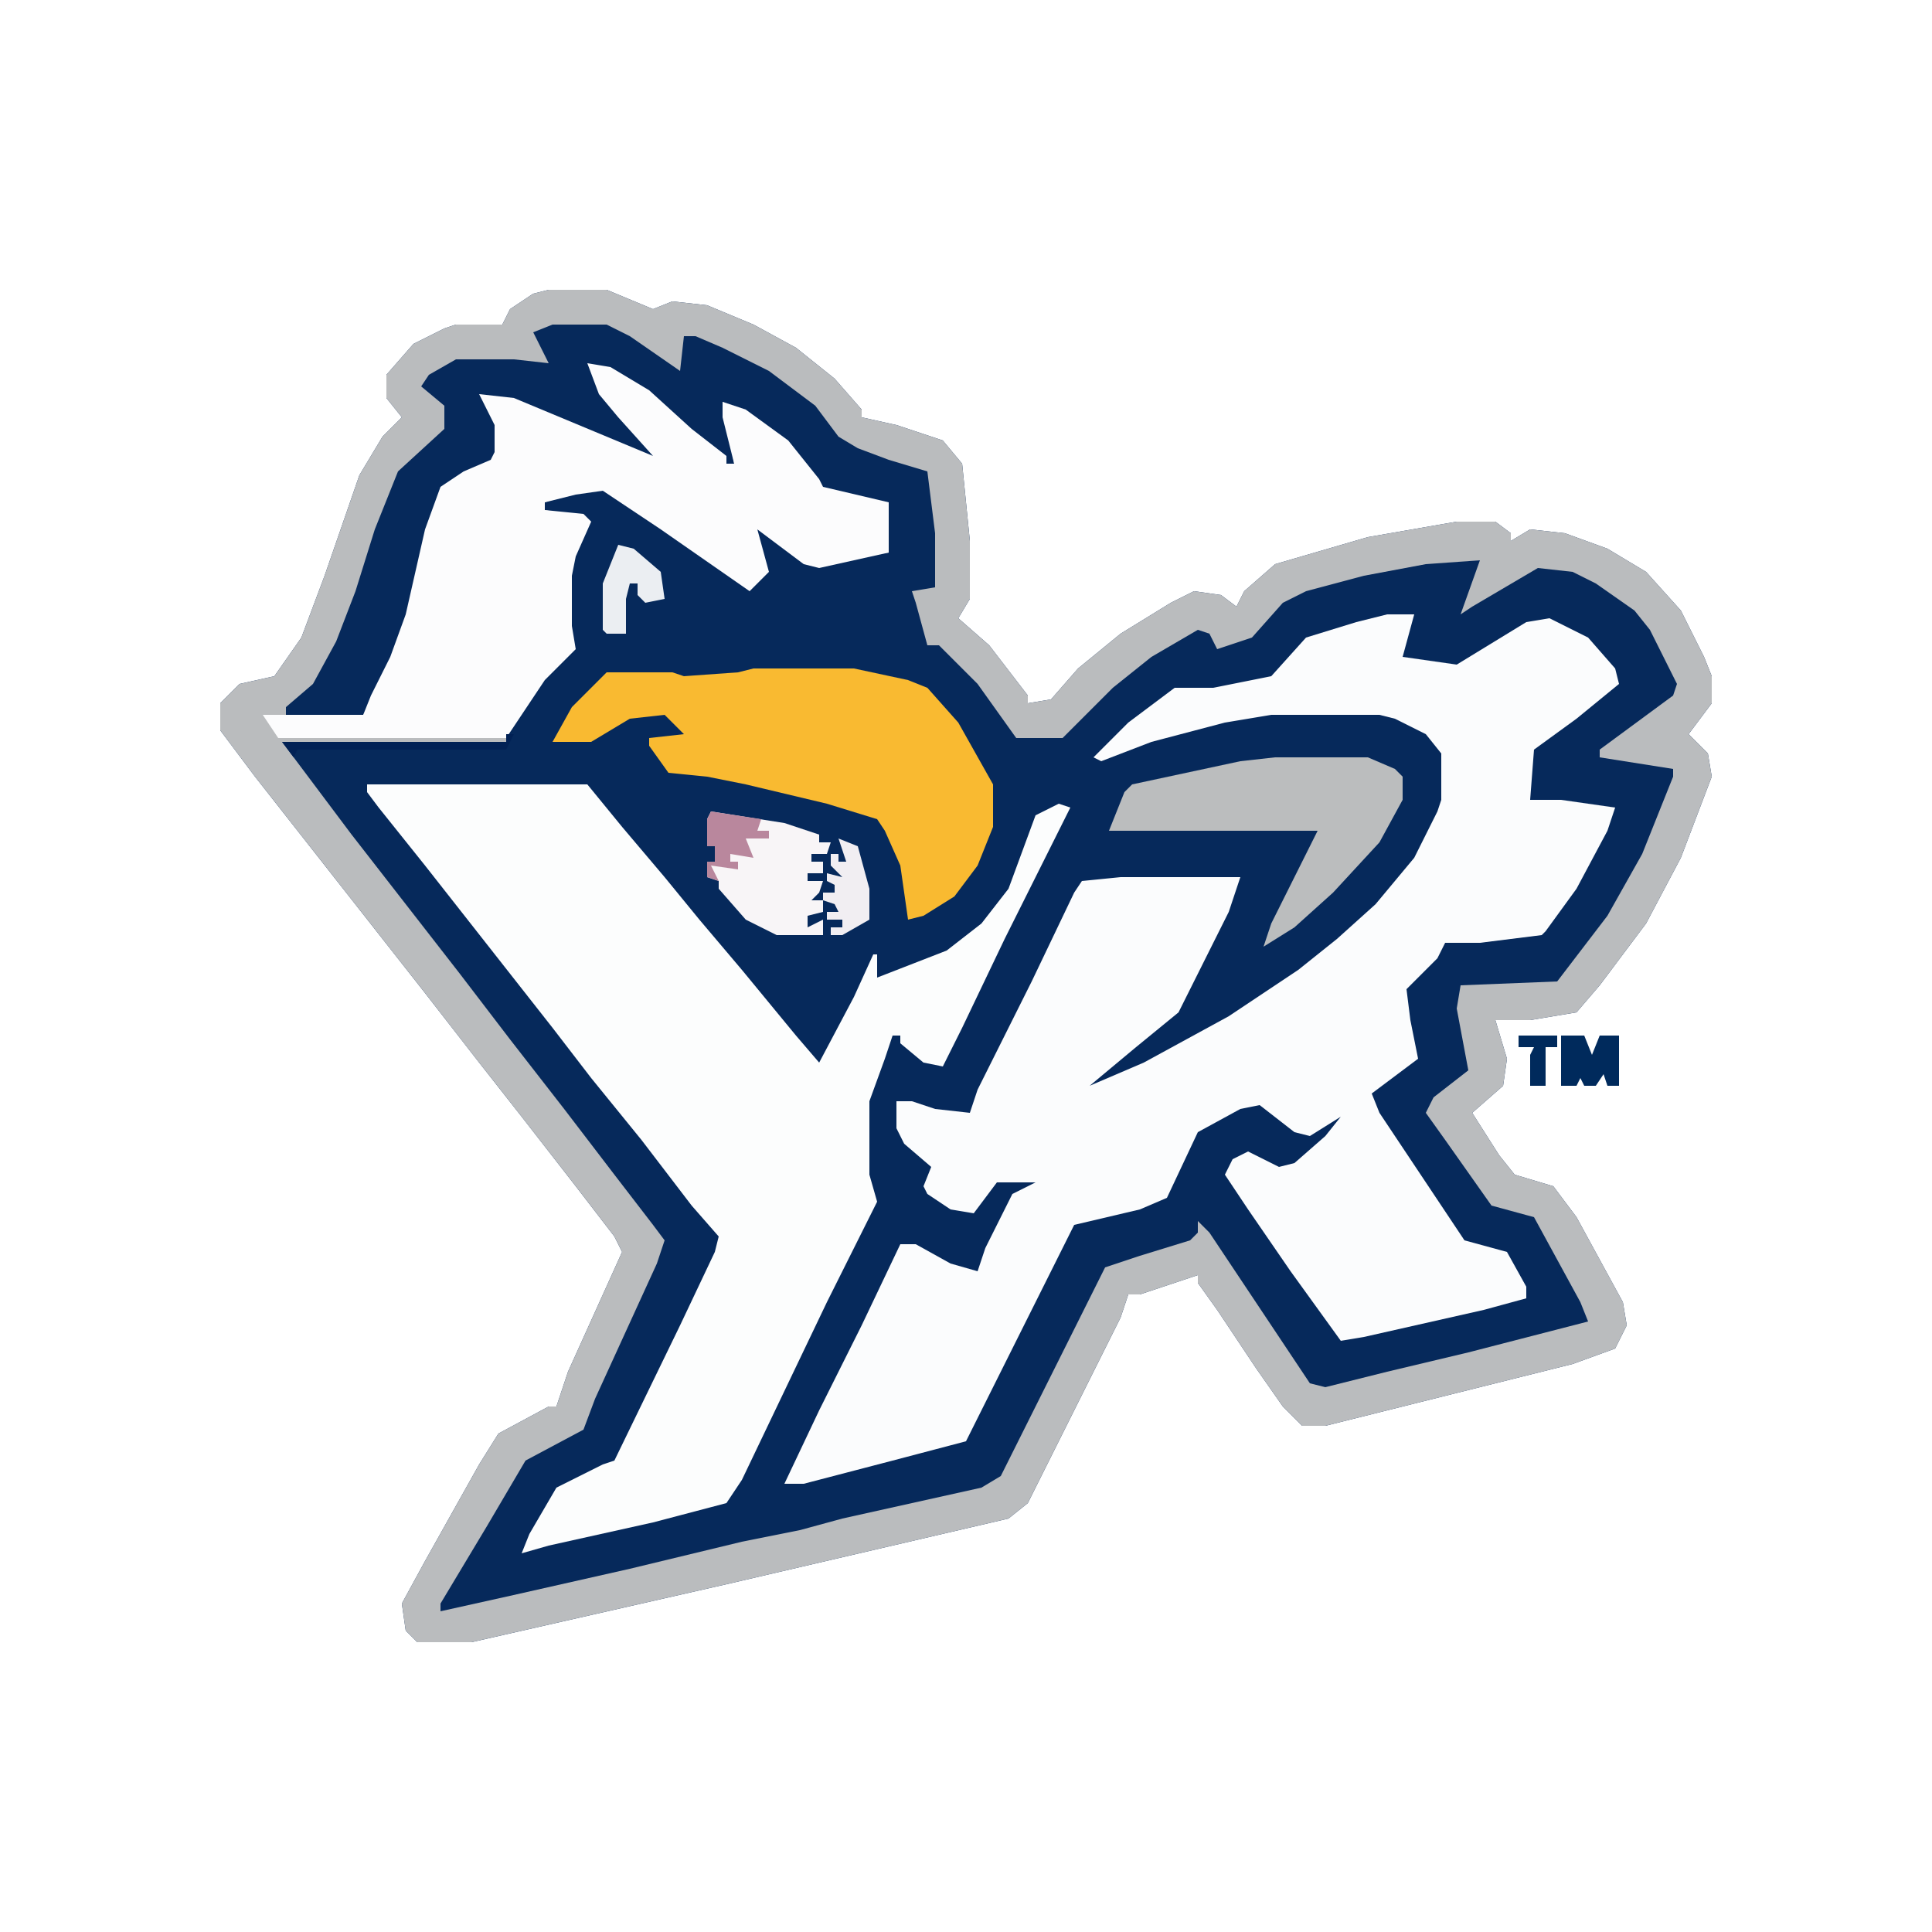
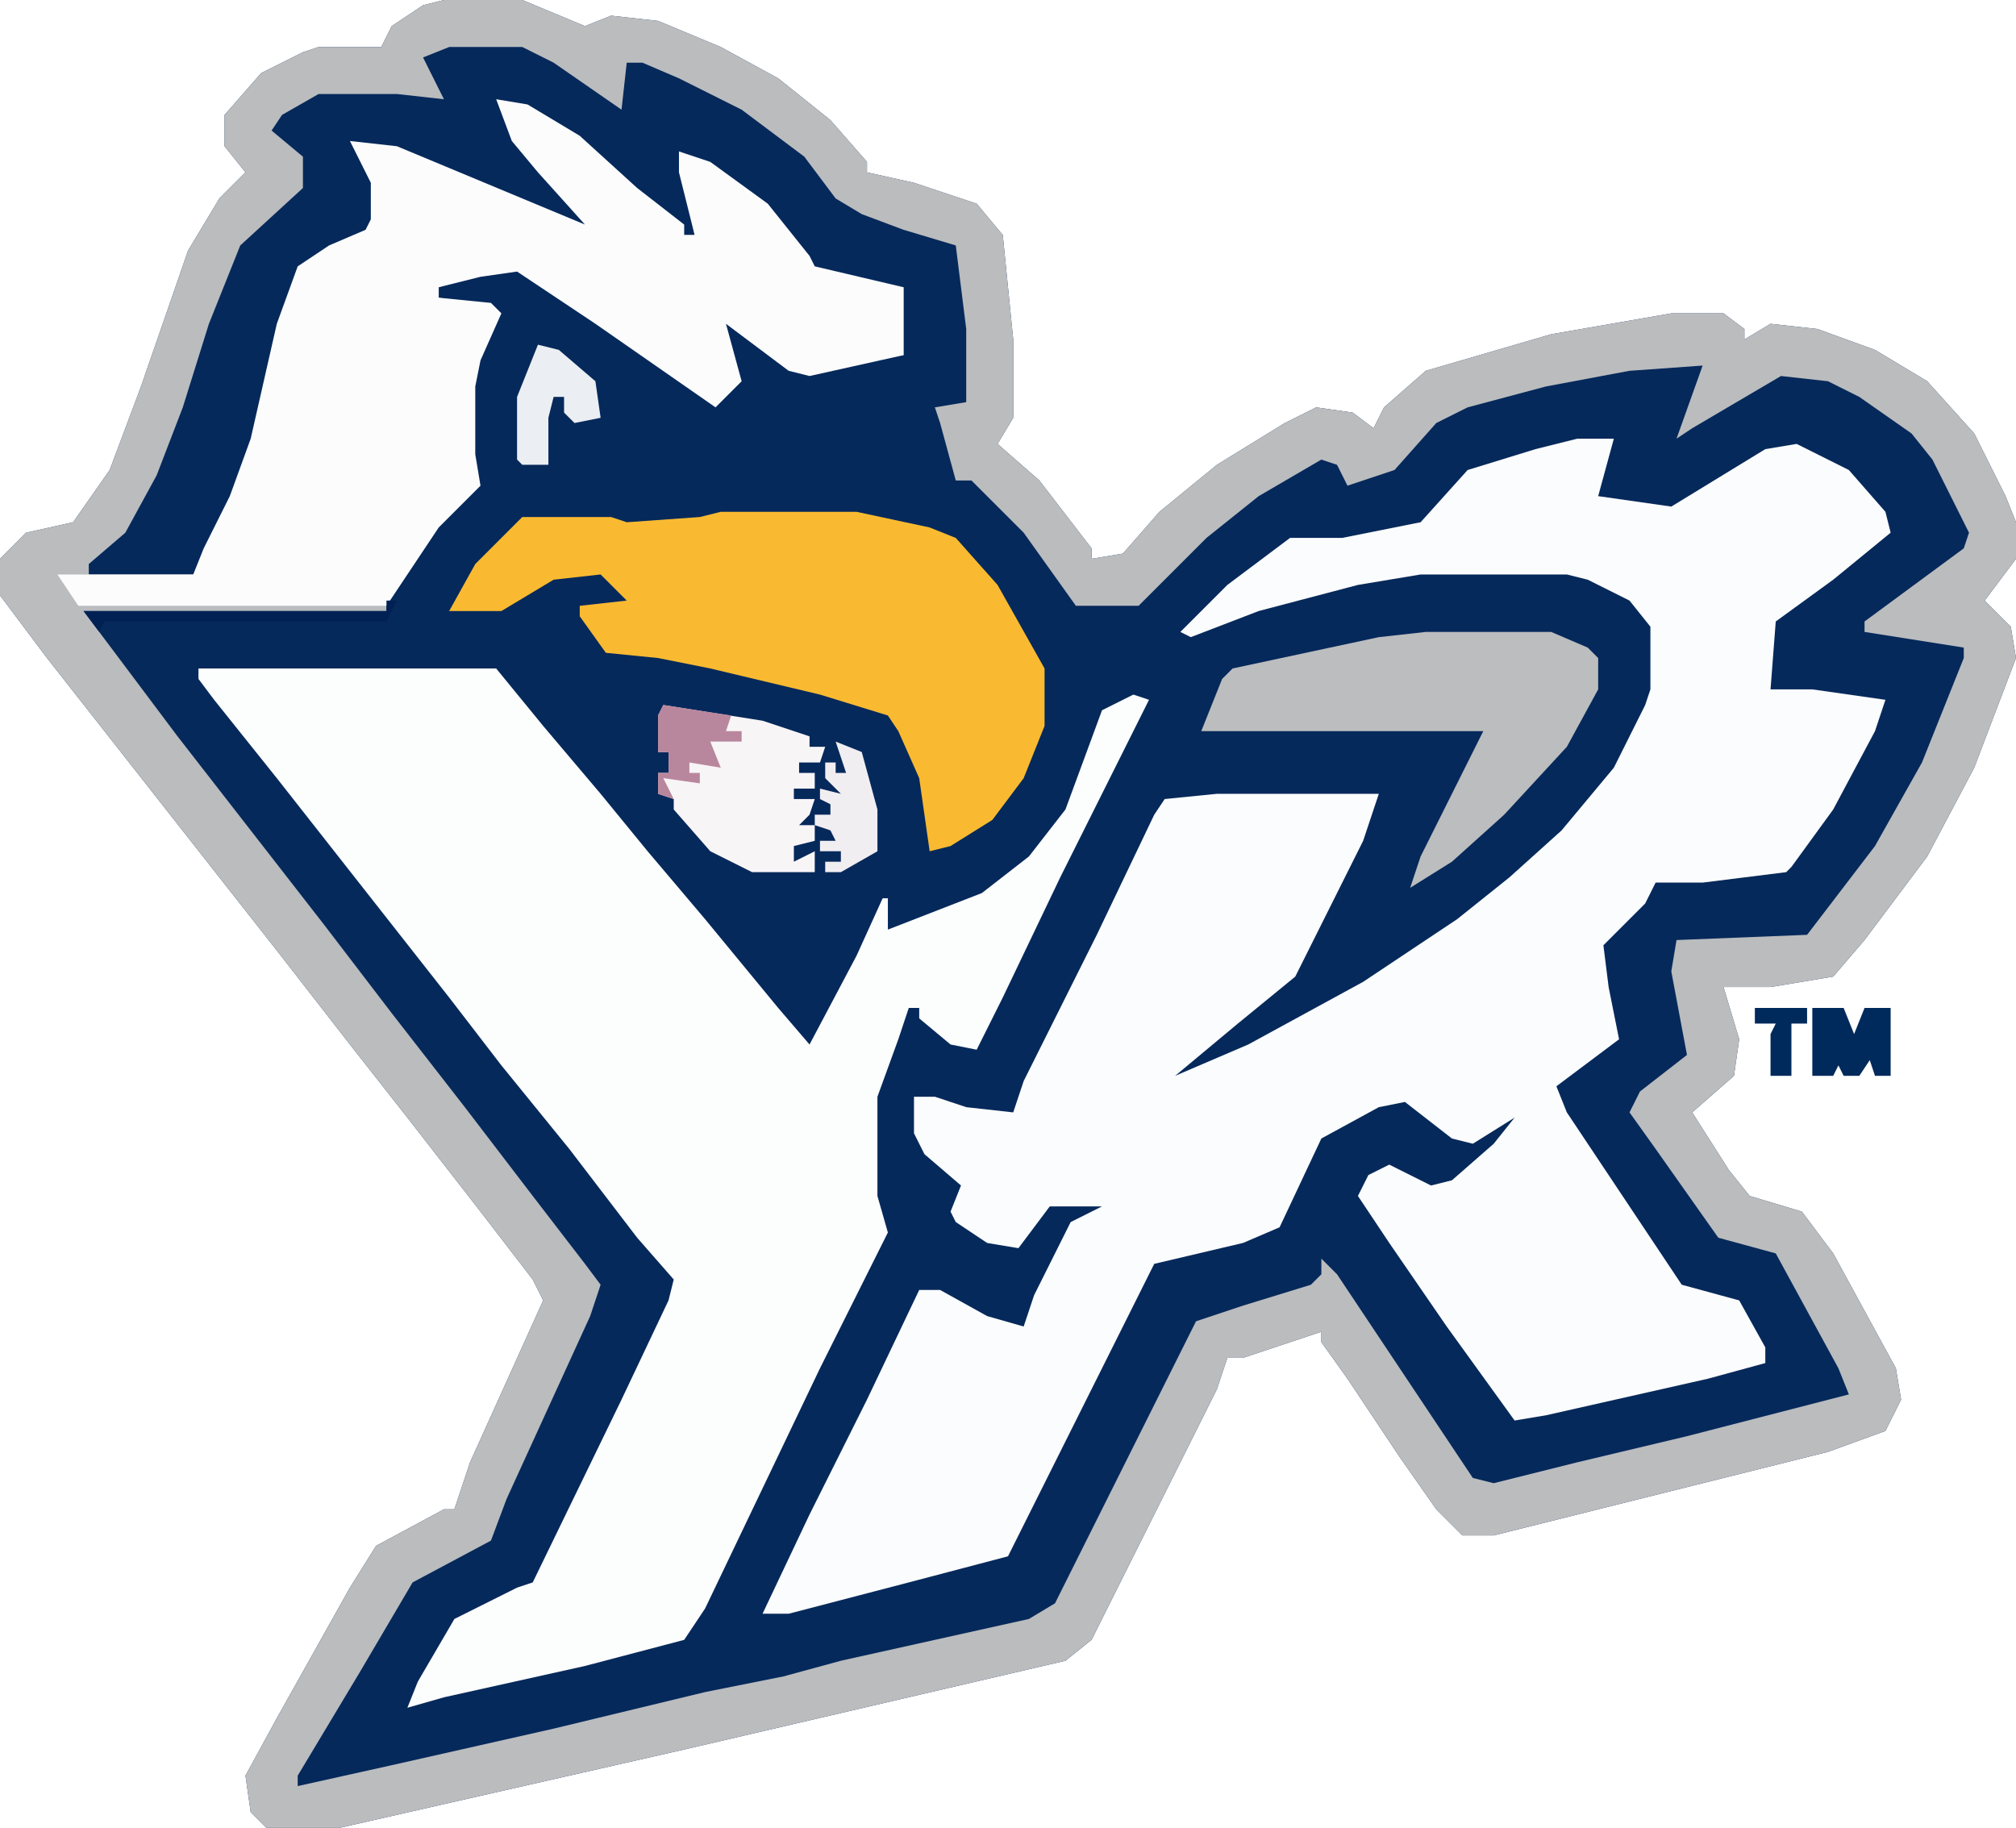
- <svg xmlns="http://www.w3.org/2000/svg" version="1.1" width="500" height="500">
-   <path d="M0,0 L15,0 L27,5 L32,3 L41,4 L53,9 L64,15 L74,23 L81,31 L81,33 L90,35 L102,39 L107,45 L109,65 L109,80 L106,85 L114,92 L124,105 L124,107 L130,106 L137,98 L148,89 L161,81 L167,78 L174,79 L178,82 L180,78 L188,71 L212,64 L235,60 L245,60 L249,63 L249,65 L254,62 L263,63 L274,67 L284,73 L293,83 L299,95 L301,100 L301,107 L295,115 L300,120 L301,126 L293,147 L284,164 L272,180 L266,187 L254,189 L245,189 L248,199 L247,206 L239,213 L246,224 L250,229 L260,232 L266,240 L278,262 L279,268 L276,274 L265,278 L201,294 L195,294 L190,289 L183,279 L173,264 L168,257 L168,255 L153,260 L150,260 L148,266 L124,314 L119,318 L46,335 L-20,350 L-34,350 L-37,347 L-38,340 L-32,329 L-18,304 L-13,296 L0,289 L2,289 L5,280 L19,249 L17,245 L7,232 L-7,214 L-18,200 L-32,182 L-43,168 L-54,154 L-65,140 L-76,126 L-85,114 L-85,107 L-80,102 L-71,100 L-64,90 L-58,74 L-49,48 L-43,38 L-38,33 L-42,28 L-42,22 L-35,14 L-27,10 L-24,9 L-12,9 L-10,5 L-4,1 Z " fill="#06295B" transform="translate(142,75)" />
-   <path d="M0,0 L15,0 L27,5 L32,3 L41,4 L53,9 L64,15 L74,23 L81,31 L81,33 L90,35 L102,39 L107,45 L109,65 L109,80 L106,85 L114,92 L124,105 L124,107 L130,106 L137,98 L148,89 L161,81 L167,78 L174,79 L178,82 L180,78 L188,71 L212,64 L235,60 L245,60 L249,63 L249,65 L254,62 L263,63 L274,67 L284,73 L293,83 L299,95 L301,100 L301,107 L295,115 L300,120 L301,126 L293,147 L284,164 L272,180 L266,187 L254,189 L245,189 L248,199 L247,206 L239,213 L246,224 L250,229 L260,232 L266,240 L278,262 L279,268 L276,274 L265,278 L201,294 L195,294 L190,289 L183,279 L173,264 L168,257 L168,255 L153,260 L150,260 L148,266 L124,314 L119,318 L46,335 L-20,350 L-34,350 L-37,347 L-38,340 L-32,329 L-18,304 L-13,296 L0,289 L2,289 L5,280 L19,249 L17,245 L7,232 L-7,214 L-18,200 L-32,182 L-43,168 L-54,154 L-65,140 L-76,126 L-85,114 L-85,107 L-80,102 L-71,100 L-64,90 L-58,74 L-49,48 L-43,38 L-38,33 L-42,28 L-42,22 L-35,14 L-27,10 L-24,9 L-12,9 L-10,5 L-4,1 Z M1,9 L-4,11 L0,19 L-9,18 L-24,18 L-31,22 L-33,25 L-27,30 L-27,36 L-39,47 L-45,62 L-50,78 L-55,91 L-61,102 L-68,108 L-68,110 L-48,110 L-43,102 L-36,84 L-31,62 L-27,51 L-14,44 L-13,42 L-13,35 L-17,28 L-9,29 L15,39 L26,44 L28,43 L19,33 L14,27 L11,20 L16,21 L26,27 L37,37 L45,43 L46,45 L48,45 L45,29 L56,35 L64,42 L71,52 L84,55 L88,55 L88,68 L79,69 L67,71 L54,61 L53,63 L56,73 L52,77 L29,61 L14,51 L7,52 L-1,55 L-1,57 L9,59 L9,62 L6,69 L5,74 L5,87 L6,93 L-2,101 L-11,115 L-11,117 L-69,117 L-63,125 L-51,141 L-37,159 L-23,177 L-10,194 L4,212 L17,229 L27,242 L30,246 L28,252 L12,287 L9,295 L-6,303 L-16,320 L-28,340 L-28,342 L-10,338 L21,331 L50,324 L65,321 L76,318 L112,310 L117,307 L144,253 L153,250 L166,246 L168,244 L168,241 L171,244 L183,262 L197,283 L201,284 L217,280 L238,275 L269,267 L267,262 L255,240 L244,237 L232,220 L227,213 L229,209 L238,202 L235,186 L236,180 L261,179 L274,162 L283,146 L291,126 L291,124 L272,121 L272,119 L291,105 L292,102 L285,88 L281,83 L271,76 L265,73 L256,72 L239,82 L236,84 L241,70 L227,71 L211,74 L196,78 L190,81 L182,90 L173,93 L171,89 L168,88 L156,95 L146,103 L133,116 L121,116 L111,102 L101,92 L98,92 L95,81 L94,78 L100,77 L100,63 L98,47 L88,44 L80,41 L75,38 L69,30 L57,21 L45,15 L38,12 L35,12 L34,21 L21,12 L15,9 Z " fill="#BABCBE" transform="translate(142,75)" />
-   <path d="M0,0 L7,0 L4,11 L18,13 L36,2 L42,1 L52,6 L59,14 L60,18 L49,27 L38,35 L37,48 L45,48 L59,50 L57,56 L49,71 L41,82 L40,83 L24,85 L15,85 L13,89 L5,97 L6,105 L8,115 L-4,124 L-2,129 L12,150 L20,162 L31,165 L36,174 L36,177 L25,180 L-6,187 L-12,188 L-25,170 L-36,154 L-42,145 L-40,141 L-36,139 L-28,143 L-24,142 L-16,135 L-12,130 L-20,135 L-24,134 L-33,127 L-38,128 L-49,134 L-57,151 L-64,154 L-81,158 L-109,214 L-128,219 L-151,225 L-156,225 L-147,206 L-136,184 L-126,163 L-122,163 L-113,168 L-106,170 L-104,164 L-97,150 L-91,147 L-101,147 L-107,155 L-113,154 L-119,150 L-120,148 L-118,143 L-125,137 L-127,133 L-127,126 L-123,126 L-117,128 L-108,129 L-106,123 L-92,95 L-81,72 L-79,69 L-69,68 L-38,68 L-41,77 L-49,93 L-54,103 L-65,112 L-77,122 L-63,116 L-41,104 L-23,92 L-13,84 L-3,75 L7,63 L13,51 L14,48 L14,36 L10,31 L2,27 L-2,26 L-30,26 L-42,28 L-61,33 L-74,38 L-76,37 L-67,28 L-55,19 L-45,19 L-30,16 L-21,6 L-8,2 Z " fill="#FBFCFD" transform="translate(359,159)" />
-   <path d="M0,0 L57,0 L66,11 L77,24 L86,35 L97,48 L111,65 L117,72 L126,55 L131,44 L132,44 L132,50 L150,43 L159,36 L166,27 L173,8 L179,5 L182,6 L165,40 L154,63 L149,73 L144,72 L138,67 L138,65 L136,65 L134,71 L130,82 L130,101 L132,108 L119,134 L108,157 L97,180 L93,186 L74,191 L47,197 L40,199 L42,194 L49,182 L61,176 L64,175 L81,140 L90,121 L91,117 L84,109 L71,92 L58,76 L48,63 L37,49 L26,35 L15,21 L3,6 L0,2 Z " fill="#FCFDFD" transform="translate(95,203)" />
-   <path d="M0,0 L6,1 L16,7 L27,17 L36,24 L36,26 L38,26 L35,14 L35,10 L41,12 L52,20 L60,30 L61,32 L78,36 L78,49 L60,53 L56,52 L44,43 L47,54 L42,59 L19,43 L4,33 L-3,34 L-11,36 L-11,38 L-1,39 L1,41 L-3,50 L-4,55 L-4,68 L-3,74 L-11,82 L-21,97 L-80,97 L-84,91 L-58,91 L-56,86 L-51,76 L-47,65 L-42,43 L-38,32 L-32,28 L-25,25 L-24,23 L-24,16 L-28,8 L-19,9 L5,19 L17,24 L8,14 L3,8 Z " fill="#FCFCFD" transform="translate(152,94)" />
-   <path d="M0,0 L26,0 L40,3 L45,5 L53,14 L62,30 L62,41 L58,51 L52,59 L44,64 L40,65 L38,51 L34,42 L32,39 L19,35 L-2,30 L-12,28 L-22,27 L-27,20 L-27,18 L-18,17 L-23,12 L-32,13 L-42,19 L-52,19 L-47,10 L-38,1 L-21,1 L-18,2 L-4,1 Z " fill="#F9BA31" transform="translate(195,173)" />
-   <path d="M0,0 L24,0 L31,3 L33,5 L33,11 L27,22 L15,35 L5,44 L-3,49 L-1,43 L11,19 L-43,19 L-39,9 L-37,7 L-9,1 Z " fill="#BBBDBE" transform="translate(330,196)" />
-   <path d="M0,0 L19,3 L28,6 L28,8 L31,8 L30,11 L26,11 L26,13 L29,13 L29,16 L25,16 L25,18 L29,18 L28,21 L26,23 L29,23 L29,26 L25,27 L25,30 L29,28 L29,32 L17,32 L9,28 L2,20 L2,18 L-1,17 L-1,13 L1,13 L1,9 L-1,9 L-1,2 Z " fill="#F8F5F7" transform="translate(184,210)" />
-   <path d="M0,0 L4,1 L11,7 L12,14 L7,15 L5,13 L5,10 L3,10 L2,14 L2,23 L-3,23 L-4,22 L-4,10 Z " fill="#EBEEF2" transform="translate(160,141)" />
-   <path d="M0,0 L5,2 L8,13 L8,21 L1,25 L-2,25 L-2,23 L1,23 L1,21 L-3,21 L-3,19 L0,19 L-1,17 L-4,16 L-4,14 L-1,14 L-1,12 L-3,11 L-3,9 L1,10 L-2,7 L-2,4 L0,4 L0,6 L2,6 Z " fill="#F1EEF2" transform="translate(217,217)" />
-   <path d="M0,0 L6,0 L8,5 L10,0 L15,0 L15,13 L12,13 L11,10 L9,13 L6,13 L5,11 L4,13 L0,13 Z " fill="#002A5C" transform="translate(404,268)" />
-   <path d="M0,0 L13,2 L12,5 L15,5 L15,7 L9,7 L11,12 L5,11 L5,13 L7,13 L7,15 L0,14 L2,18 L-1,17 L-1,13 L1,13 L1,9 L-1,9 L-1,2 Z " fill="#B9879D" transform="translate(184,210)" />
-   <path d="M0,0 L2,0 L0,4 L-54,4 L-55,6 L-58,2 L0,2 Z " fill="#012155" transform="translate(131,190)" />
-   <path d="M0,0 L10,0 L10,3 L7,3 L7,13 L3,13 L3,5 L4,3 L0,3 Z " fill="#002A5C" transform="translate(393,268)" />
+ <svg xmlns="http://www.w3.org/2000/svg" version="1.1" width="386" height="350" id="svg30">
+   <defs id="defs34" />
+   <path d="m 85,0 h 15 l 12,5 5,-2 9,1 12,5 11,6 10,8 7,8 v 2 l 9,2 12,4 5,6 2,20 v 15 l -3,5 8,7 10,13 v 2 l 6,-1 7,-8 11,-9 13,-8 6,-3 7,1 4,3 2,-4 8,-7 24,-7 23,-4 h 10 l 4,3 v 2 l 5,-3 9,1 11,4 10,6 9,10 6,12 2,5 v 7 l -6,8 5,5 1,6 -8,21 -9,17 -12,16 -6,7 -12,2 h -9 l 3,10 -1,7 -8,7 7,11 4,5 10,3 6,8 12,22 1,6 -3,6 -11,4 -64,16 h -6 l -5,-5 -7,-10 -10,-15 -5,-7 v -2 l -15,5 h -3 l -2,6 -24,48 -5,4 -73,17 -66,15 H 51 l -3,-3 -1,-7 6,-11 14,-25 5,-8 13,-7 h 2 l 3,-9 14,-31 -2,-4 L 92,232 78,214 67,200 53,182 42,168 31,154 20,140 9,126 0,114 v -7 l 5,-5 9,-2 7,-10 6,-16 9,-26 6,-10 5,-5 -4,-5 v -6 l 7,-8 8,-4 3,-1 h 12 l 2,-4 6,-4 z" fill="#06295b" id="path2" />
+   <path d="m 85,0 h 15 l 12,5 5,-2 9,1 12,5 11,6 10,8 7,8 v 2 l 9,2 12,4 5,6 2,20 v 15 l -3,5 8,7 10,13 v 2 l 6,-1 7,-8 11,-9 13,-8 6,-3 7,1 4,3 2,-4 8,-7 24,-7 23,-4 h 10 l 4,3 v 2 l 5,-3 9,1 11,4 10,6 9,10 6,12 2,5 v 7 l -6,8 5,5 1,6 -8,21 -9,17 -12,16 -6,7 -12,2 h -9 l 3,10 -1,7 -8,7 7,11 4,5 10,3 6,8 12,22 1,6 -3,6 -11,4 -64,16 h -6 l -5,-5 -7,-10 -10,-15 -5,-7 v -2 l -15,5 h -3 l -2,6 -24,48 -5,4 -73,17 -66,15 H 51 l -3,-3 -1,-7 6,-11 14,-25 5,-8 13,-7 h 2 l 3,-9 14,-31 -2,-4 L 92,232 78,214 67,200 53,182 42,168 31,154 20,140 9,126 0,114 v -7 l 5,-5 9,-2 7,-10 6,-16 9,-26 6,-10 5,-5 -4,-5 v -6 l 7,-8 8,-4 3,-1 h 12 l 2,-4 6,-4 z m 1,9 -5,2 4,8 -9,-1 H 61 l -7,4 -2,3 6,5 v 6 l -12,11 -6,15 -5,16 -5,13 -6,11 -7,6 v 2 h 20 l 5,-8 7,-18 5,-22 4,-11 13,-7 1,-2 v -7 l -4,-7 8,1 24,10 11,5 2,-1 -9,-10 -5,-6 -3,-7 5,1 10,6 11,10 8,6 1,2 h 2 l -3,-16 11,6 8,7 7,10 13,3 h 4 v 13 l -9,1 -12,2 -13,-10 -1,2 3,10 -4,4 -23,-16 -15,-10 -7,1 -8,3 v 2 l 10,2 v 3 l -3,7 -1,5 v 13 l 1,6 -8,8 -9,14 v 2 H 16 l 6,8 12,16 14,18 14,18 13,17 14,18 13,17 10,13 3,4 -2,6 -16,35 -3,8 -15,8 -10,17 -12,20 v 2 l 18,-4 31,-7 29,-7 15,-3 11,-3 36,-8 5,-3 27,-54 9,-3 13,-4 2,-2 v -3 l 3,3 12,18 14,21 4,1 16,-4 21,-5 31,-8 -2,-5 -12,-22 -11,-3 -12,-17 -5,-7 2,-4 9,-7 -3,-16 1,-6 25,-1 13,-17 9,-16 8,-20 v -2 l -19,-3 v -2 l 19,-14 1,-3 -7,-14 -4,-5 -10,-7 -6,-3 -9,-1 -17,10 -3,2 5,-14 -14,1 -16,3 -15,4 -6,3 -8,9 -9,3 -2,-4 -3,-1 -12,7 -10,8 -13,13 H 206 L 196,102 186,92 h -3 l -3,-11 -1,-3 6,-1 V 63 l -2,-16 -10,-3 -8,-3 -5,-3 -6,-8 -12,-9 -12,-6 -7,-3 h -3 l -1,9 -13,-9 -6,-3 z" fill="#babcbe" id="path4" />
+   <path d="m 302,84 h 7 l -3,11 14,2 18,-11 6,-1 10,5 7,8 1,4 -11,9 -11,8 -1,13 h 8 l 14,2 -2,6 -8,15 -8,11 -1,1 -16,2 h -9 l -2,4 -8,8 1,8 2,10 -12,9 2,5 14,21 8,12 11,3 5,9 v 3 l -11,3 -31,7 -6,1 -13,-18 -11,-16 -6,-9 2,-4 4,-2 8,4 4,-1 8,-7 4,-5 -8,5 -4,-1 -9,-7 -5,1 -11,6 -8,17 -7,3 -17,4 -28,56 -19,5 -23,6 h -5 l 9,-19 11,-22 10,-21 h 4 l 9,5 7,2 2,-6 7,-14 6,-3 h -10 l -6,8 -6,-1 -6,-4 -1,-2 2,-5 -7,-6 -2,-4 v -7 h 4 l 6,2 9,1 2,-6 14,-28 11,-23 2,-3 10,-1 h 31 l -3,9 -8,16 -5,10 -11,9 -12,10 14,-6 22,-12 18,-12 10,-8 10,-9 10,-12 6,-12 1,-3 v -12 l -4,-5 -8,-4 -4,-1 h -28 l -12,2 -19,5 -13,5 -2,-1 9,-9 12,-9 h 10 l 15,-3 9,-10 13,-4 z" fill="#fbfcfd" id="path6" />
+   <path d="m 38,128 h 57 l 9,11 11,13 9,11 11,13 14,17 6,7 9,-17 5,-11 h 1 v 6 l 18,-7 9,-7 7,-9 7,-19 6,-3 3,1 -17,34 -11,23 -5,10 -5,-1 -6,-5 v -2 h -2 l -2,6 -4,11 v 19 l 2,7 -13,26 -11,23 -11,23 -4,6 -19,5 -27,6 -7,2 2,-5 7,-12 12,-6 3,-1 17,-35 9,-19 1,-4 -7,-8 L 109,220 96,204 86,191 75,177 64,163 53,149 41,134 38,130 Z" fill="#fcfdfd" id="path8" />
+   <path d="m 95,19 6,1 10,6 11,10 9,7 v 2 h 2 l -3,-12 v -4 l 6,2 11,8 8,10 1,2 17,4 v 13 l -18,4 -4,-1 -12,-9 3,11 -5,5 -23,-16 -15,-10 -7,1 -8,2 v 2 l 10,1 2,2 -4,9 -1,5 v 13 l 1,6 -8,8 -10,15 H 15 l -4,-6 h 26 l 2,-5 5,-10 4,-11 5,-22 4,-11 6,-4 7,-3 1,-2 v -7 l -4,-8 9,1 24,10 12,5 -9,-10 -5,-6 z" fill="#fcfcfd" id="path10" />
+   <path d="m 138,98 h 26 l 14,3 5,2 8,9 9,16 v 11 l -4,10 -6,8 -8,5 -4,1 -2,-14 -4,-9 -2,-3 -13,-4 -21,-5 -10,-2 -10,-1 -5,-7 v -2 l 9,-1 -5,-5 -9,1 -10,6 H 86 l 5,-9 9,-9 h 17 l 3,1 14,-1 z" fill="#f9ba31" id="path12" />
+   <path d="m 273,121 h 24 l 7,3 2,2 v 6 l -6,11 -12,13 -10,9 -8,5 2,-6 12,-24 h -54 l 4,-10 2,-2 28,-6 z" fill="#bbbdbe" id="path14" />
+   <path d="m 127,135 19,3 9,3 v 2 h 3 l -1,3 h -4 v 2 h 3 v 3 h -4 v 2 h 4 l -1,3 -2,2 h 3 v 3 l -4,1 v 3 l 4,-2 v 4 h -12 l -8,-4 -7,-8 v -2 l -3,-1 v -4 h 2 v -4 h -2 v -7 z" fill="#f8f5f7" id="path16" />
+   <path d="m 103,66 4,1 7,6 1,7 -5,1 -2,-2 v -3 h -2 l -1,4 v 9 h -5 L 99,88 V 76 Z" fill="#ebeef2" id="path18" />
+   <path d="m 160,142 5,2 3,11 v 8 l -7,4 h -3 v -2 h 3 v -2 h -4 v -2 h 3 l -1,-2 -3,-1 v -2 h 3 v -2 l -2,-1 v -2 l 4,1 -3,-3 v -3 h 2 v 2 h 2 z" fill="#f1eef2" id="path20" />
+   <path d="m 347,193 h 6 l 2,5 2,-5 h 5 v 13 h -3 l -1,-3 -2,3 h -3 l -1,-2 -1,2 h -4 z" fill="#002a5c" id="path22" />
+   <path d="m 127,135 13,2 -1,3 h 3 v 2 h -6 l 2,5 -6,-1 v 2 h 2 v 2 l -7,-1 2,4 -3,-1 v -4 h 2 v -4 h -2 v -7 z" fill="#b9879d" id="path24" />
+   <path d="m 74,115 h 2 l -2,4 H 20 l -1,2 -3,-4 h 58 z" fill="#012155" id="path26" />
+   <path d="m 336,193 h 10 v 3 h -3 v 10 h -4 v -8 l 1,-2 h -4 z" fill="#002a5c" id="path28" />
</svg>
